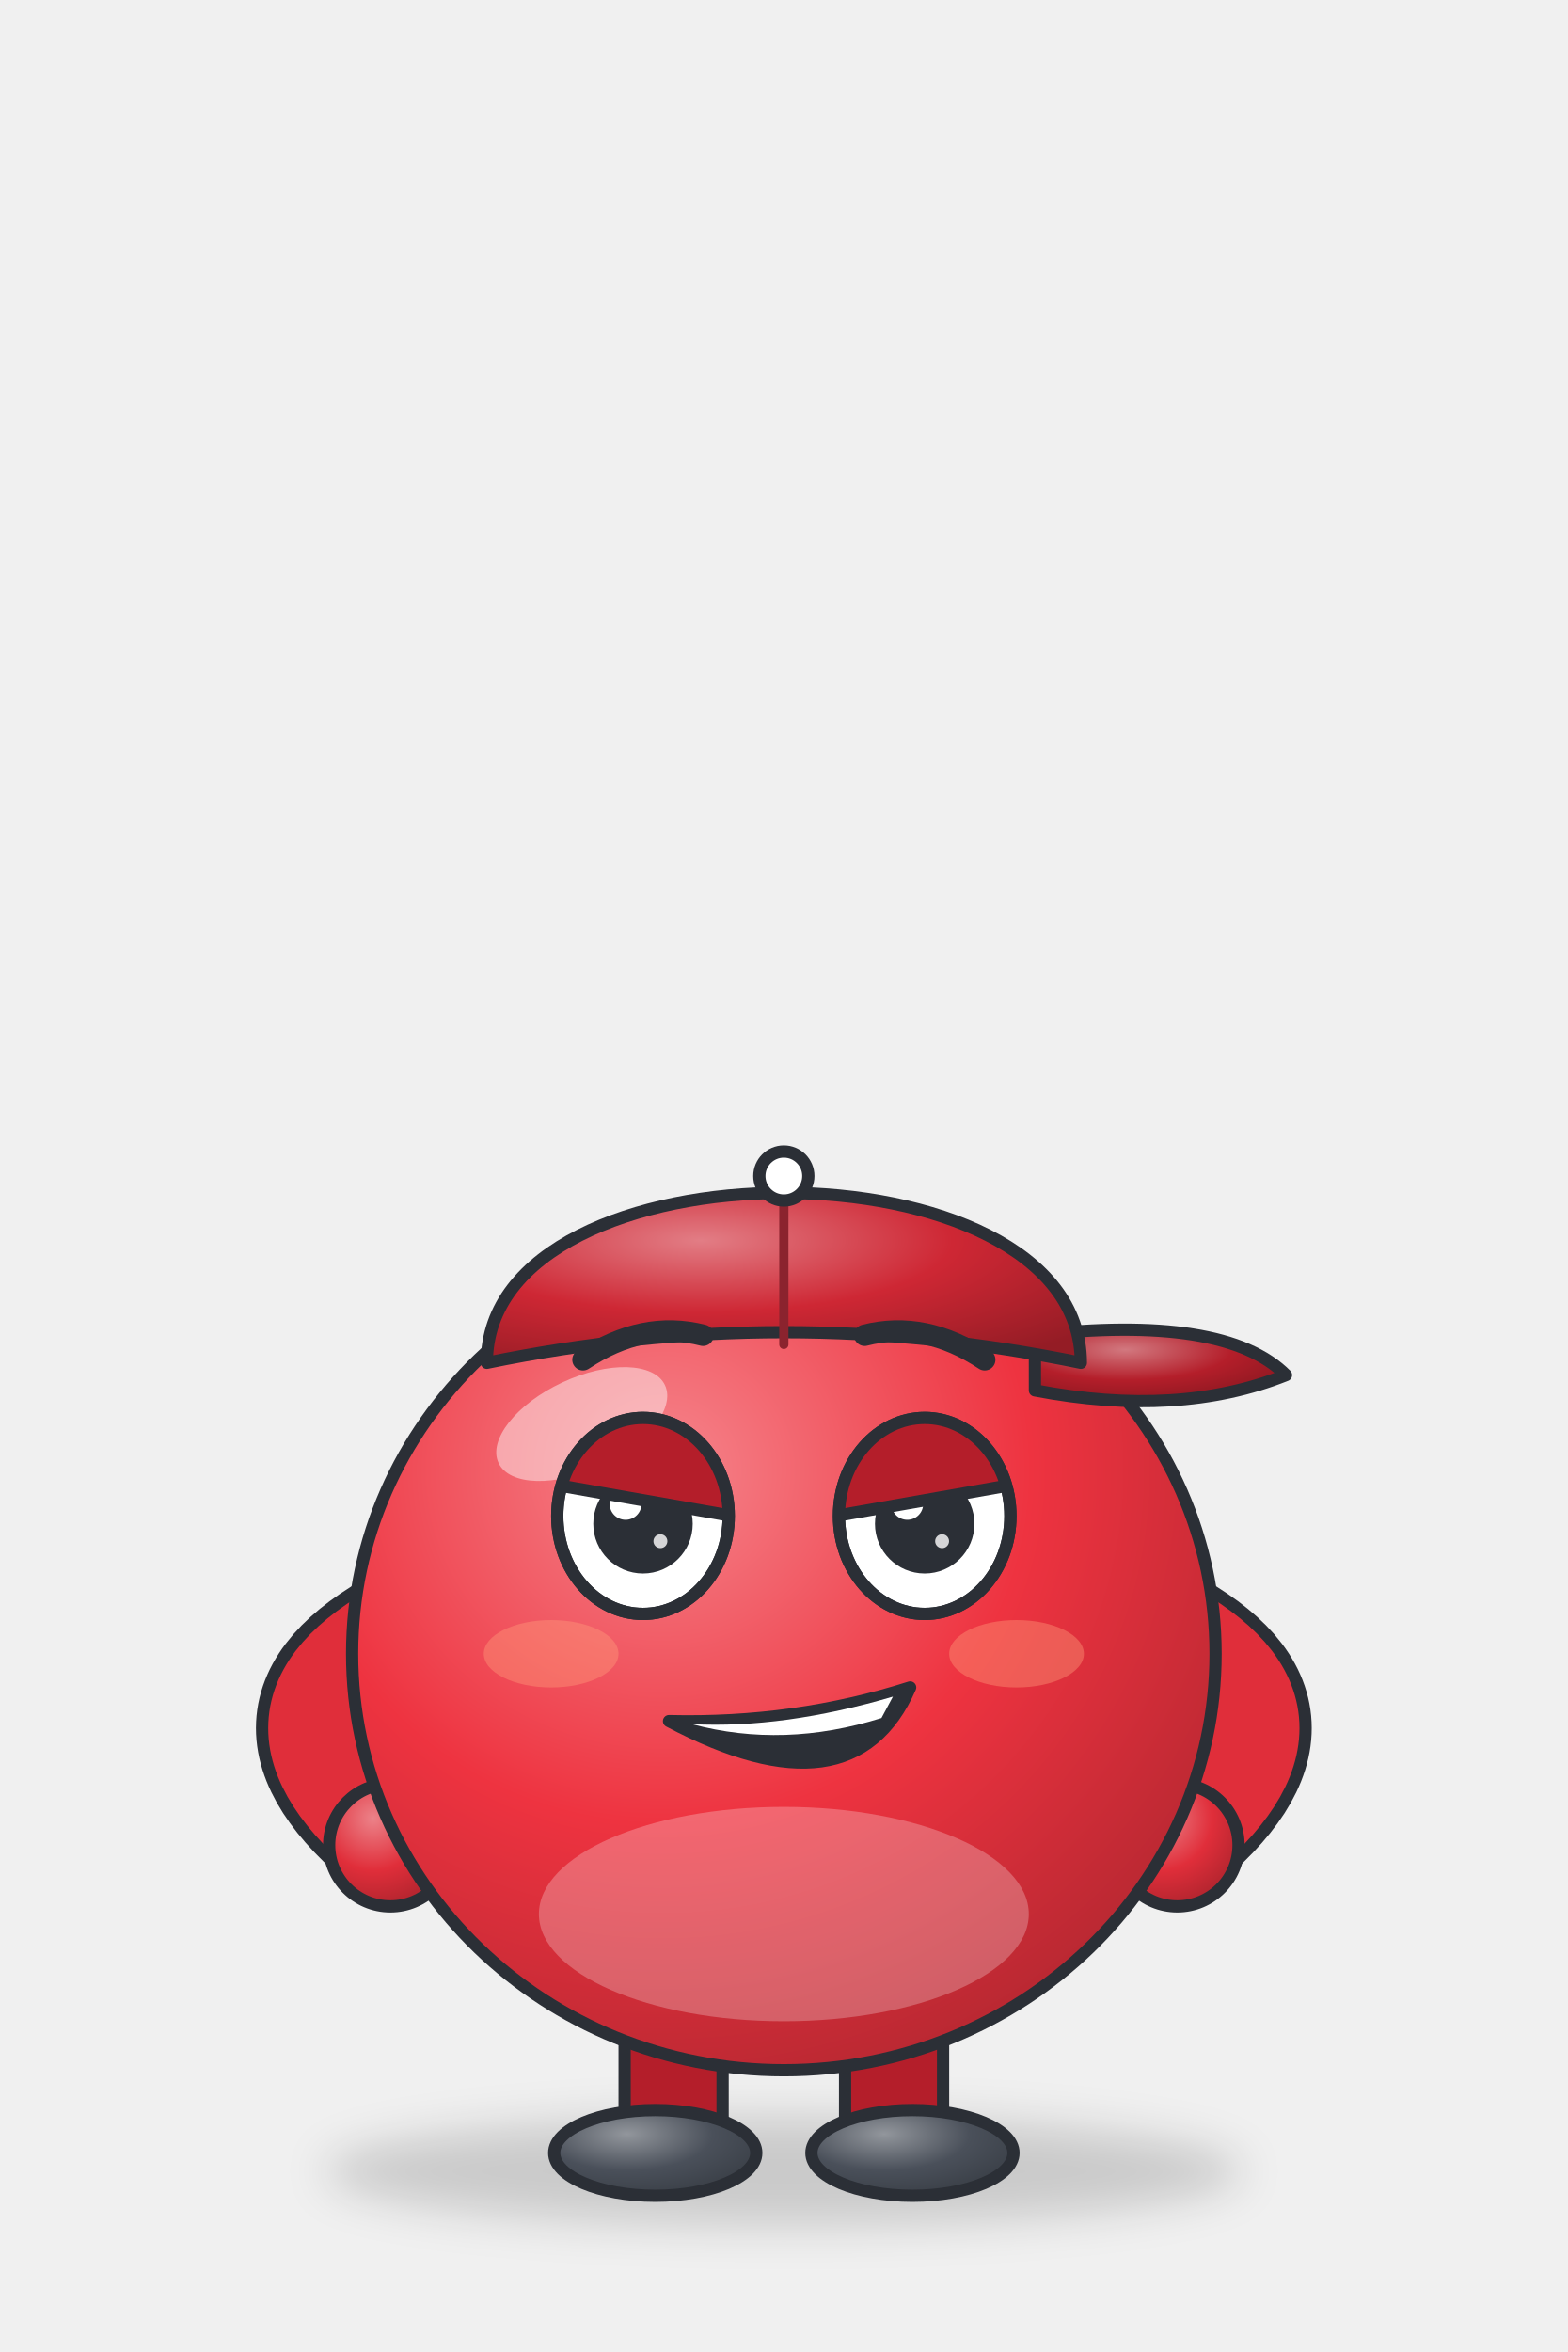
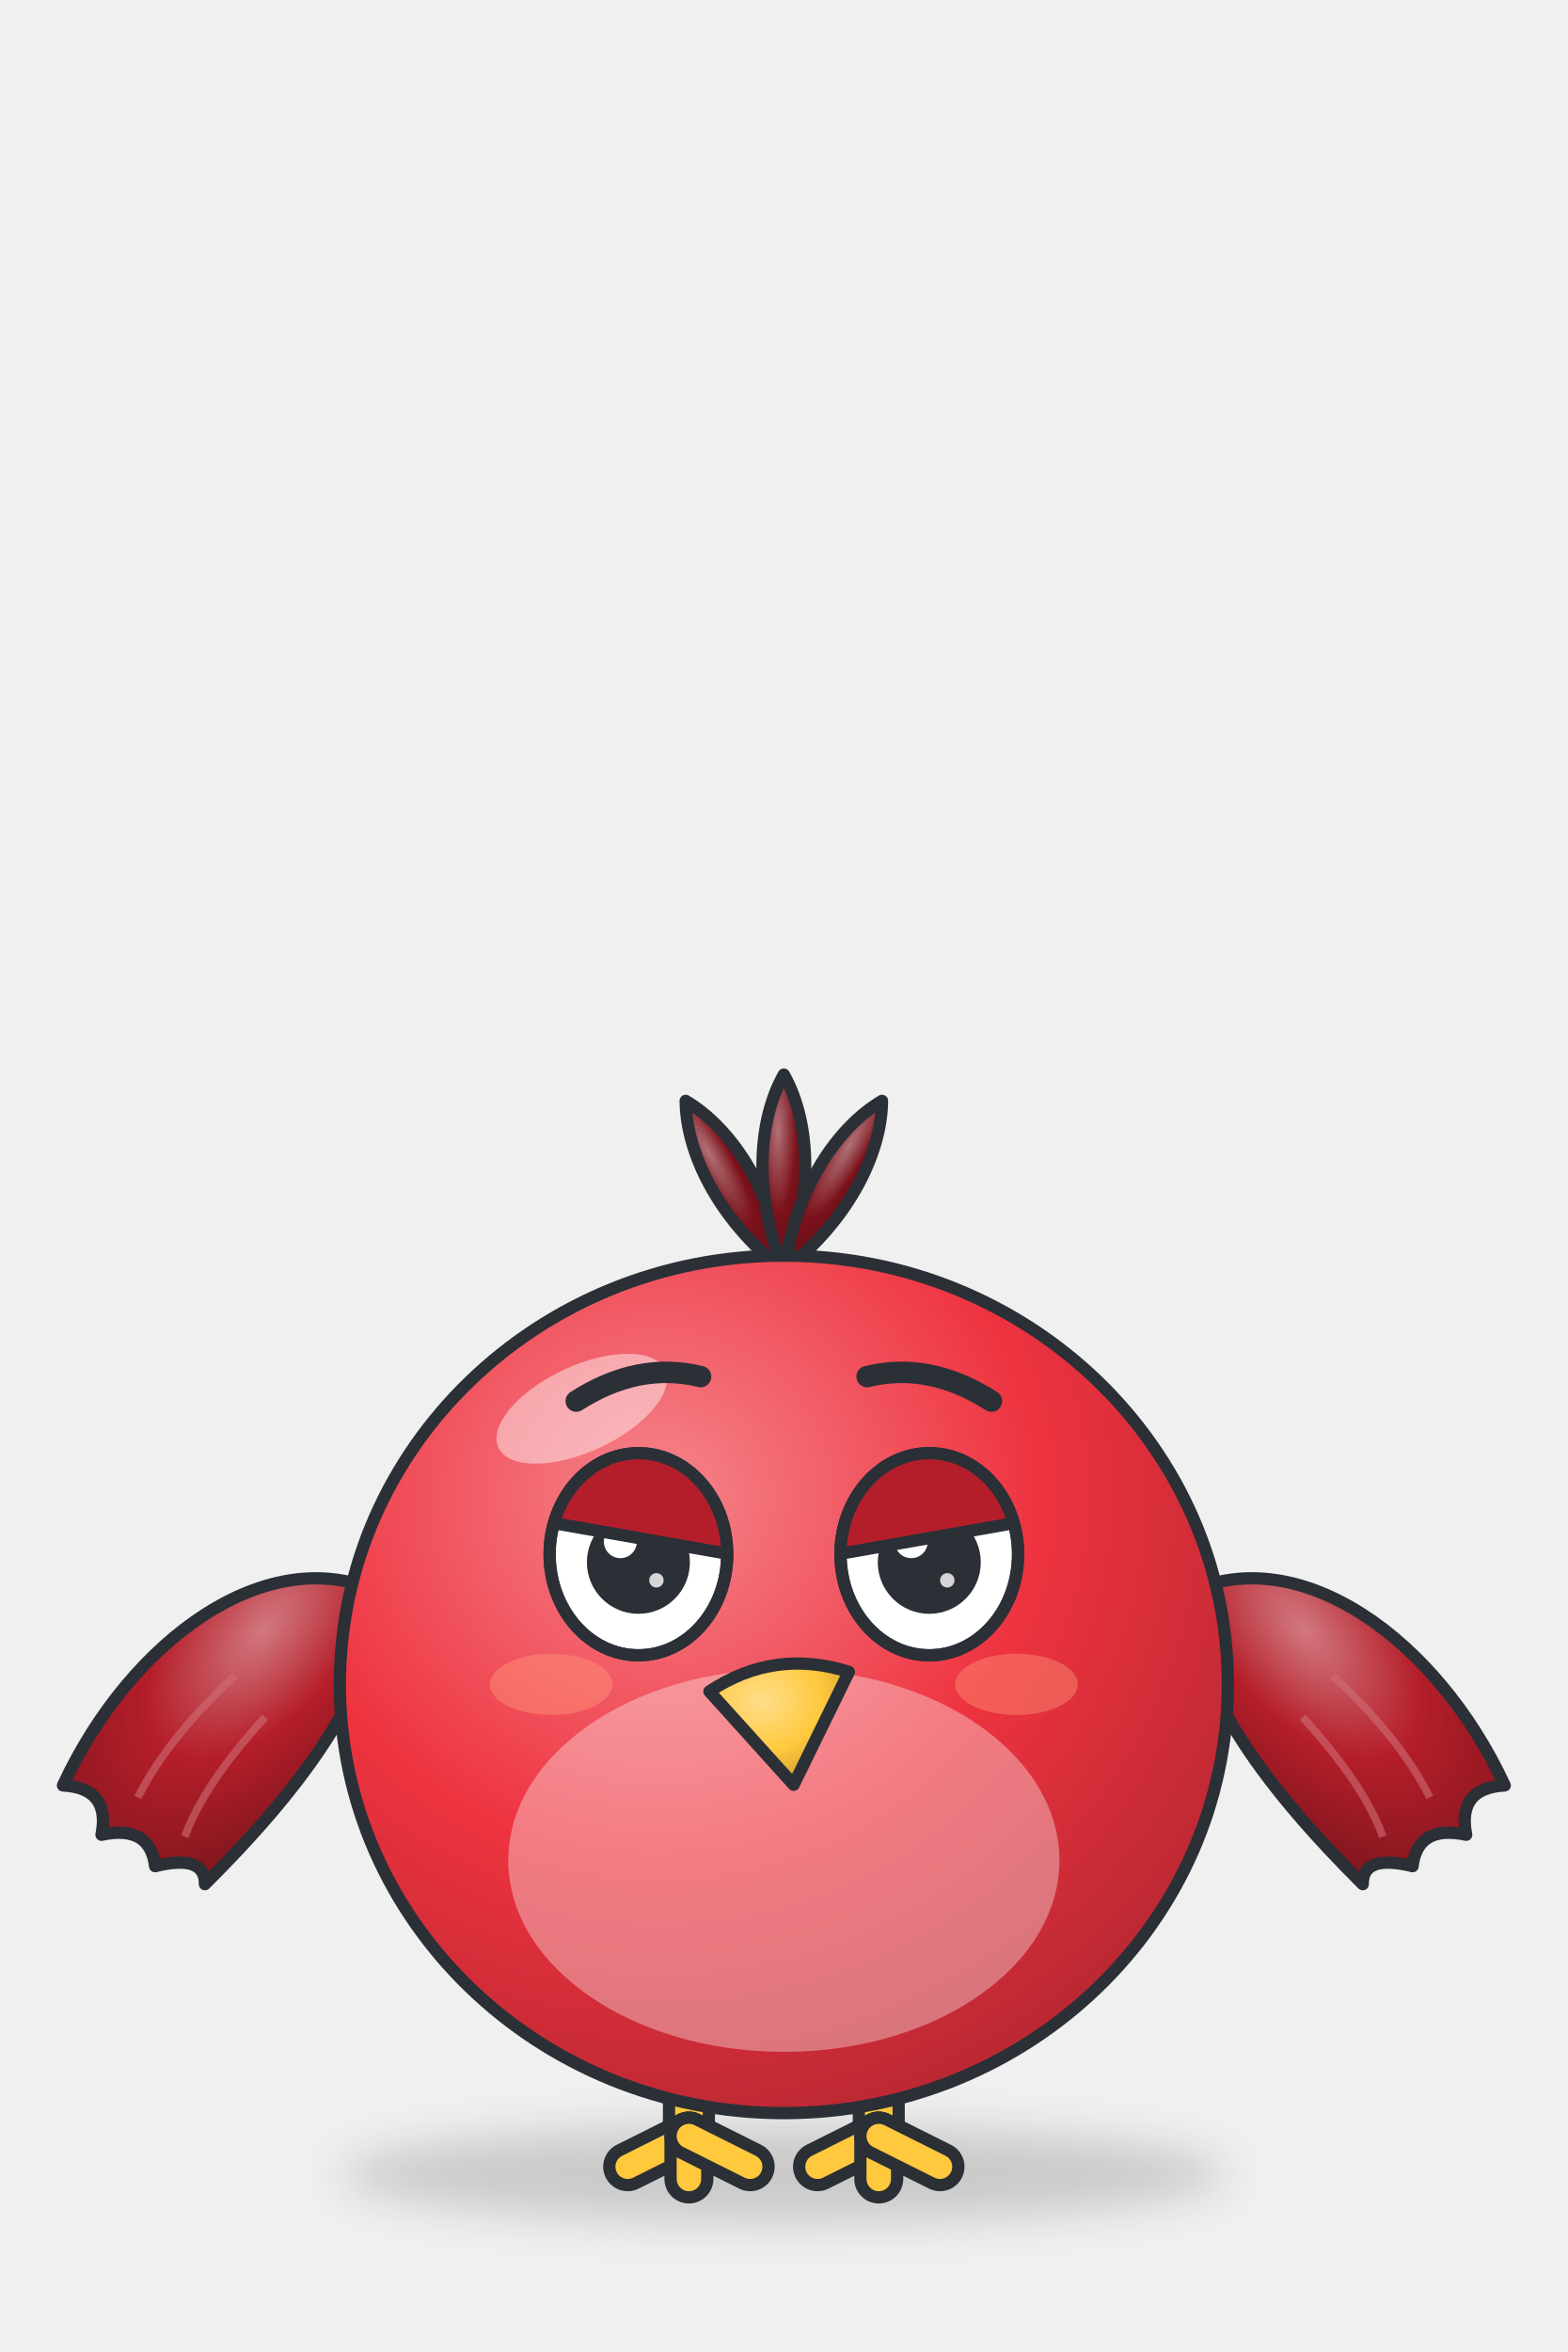
<svg xmlns="http://www.w3.org/2000/svg" width="1024" height="1536" viewBox="0 0 1024 1536">
  <defs>
    <filter id="soft" x="-50%" y="-50%" width="200%" height="200%">
      <feGaussianBlur stdDeviation="14" />
    </filter>
    <filter id="glow" x="-50%" y="-50%" width="200%" height="200%">
      <feGaussianBlur stdDeviation="30" />
    </filter>
-     <radialGradient id="ball4A505A" cx="0.36" cy="0.28" r="0.85">
-       <stop offset="0" stop-color="#92969C" />
-       <stop offset="0.5" stop-color="#4A505A" />
-       <stop offset="1" stop-color="#353A41" />
+     <radialGradient id="ball7C121B" cx="0.36" cy="0.28" r="0.85">
+       <stop offset="0" stop-color="#B07176" />
+       <stop offset="0.5" stop-color="#7C121B" />
+       <stop offset="1" stop-color="#590D13" />
    </radialGradient>
-     <radialGradient id="ballE02E3A" cx="0.36" cy="0.28" r="0.85">
-       <stop offset="0" stop-color="#EC8289" />
-       <stop offset="0.5" stop-color="#E02E3A" />
-       <stop offset="1" stop-color="#A1212A" />
+     <radialGradient id="ballB41E2A" cx="0.36" cy="0.28" r="0.85">
+       <stop offset="0" stop-color="#D2787F" />
+       <stop offset="0.5" stop-color="#B41E2A" />
+       <stop offset="1" stop-color="#82161E" />
    </radialGradient>
    <radialGradient id="ballEE3340" cx="0.36" cy="0.28" r="0.85">
      <stop offset="0" stop-color="#F5858C" />
      <stop offset="0.5" stop-color="#EE3340" />
      <stop offset="1" stop-color="#AB252E" />
    </radialGradient>
-     <radialGradient id="ballB41E2A" cx="0.36" cy="0.28" r="0.85">
-       <stop offset="0" stop-color="#D2787F" />
-       <stop offset="0.5" stop-color="#B41E2A" />
-       <stop offset="1" stop-color="#82161E" />
-     </radialGradient>
-     <radialGradient id="ballCE2734" cx="0.36" cy="0.28" r="0.85">
-       <stop offset="0" stop-color="#E27D85" />
-       <stop offset="0.5" stop-color="#CE2734" />
-       <stop offset="1" stop-color="#941C25" />
-     </radialGradient>
    <clipPath id="eye1">
-       <ellipse cx="420" cy="990" rx="56" ry="64" />
+       <ellipse cx="417" cy="1015" rx="58" ry="66" />
    </clipPath>
    <clipPath id="eye2">
-       <ellipse cx="604" cy="990" rx="56" ry="64" />
+       <ellipse cx="607" cy="1015" rx="58" ry="66" />
    </clipPath>
+     <radialGradient id="ballFFC83D" cx="0.36" cy="0.28" r="0.85">
+       <stop offset="0" stop-color="#FFDE8B" />
+       <stop offset="0.5" stop-color="#FFC83D" />
+       <stop offset="1" stop-color="#B8902C" />
+     </radialGradient>
  </defs>
-   <ellipse cx="512" cy="1418" rx="300" ry="36" fill="#000" opacity="0.16" filter="url(#soft)" />
-   <path d="M440,1320 L440,1385" fill="none" stroke="#2B2F36" stroke-width="72" stroke-linecap="round" stroke-linejoin="round" />
-   <path d="M440,1320 L440,1385" fill="none" stroke="#B41E2A" stroke-width="56" stroke-linecap="round" stroke-linejoin="round" />
-   <path d="M584,1320 L584,1385" fill="none" stroke="#2B2F36" stroke-width="72" stroke-linecap="round" stroke-linejoin="round" />
-   <path d="M584,1320 L584,1385" fill="none" stroke="#B41E2A" stroke-width="56" stroke-linecap="round" stroke-linejoin="round" />
-   <ellipse cx="428" cy="1406" rx="66" ry="28" fill="url(#ball4A505A)" stroke="#2B2F36" stroke-width="8" stroke-linejoin="round" />
-   <ellipse cx="596" cy="1406" rx="66" ry="28" fill="url(#ball4A505A)" stroke="#2B2F36" stroke-width="8" stroke-linejoin="round" />
-   <path d="M262,1060 Q150,1120 255,1205" fill="none" stroke="#2B2F36" stroke-width="74" stroke-linecap="round" stroke-linejoin="round" />
-   <path d="M262,1060 Q150,1120 255,1205" fill="none" stroke="#E02E3A" stroke-width="58" stroke-linecap="round" stroke-linejoin="round" />
-   <circle cx="255" cy="1205" r="40" fill="url(#ballE02E3A)" stroke="#2B2F36" stroke-width="8" />
-   <path d="M762,1060 Q874,1120 769,1205" fill="none" stroke="#2B2F36" stroke-width="74" stroke-linecap="round" stroke-linejoin="round" />
-   <path d="M762,1060 Q874,1120 769,1205" fill="none" stroke="#E02E3A" stroke-width="58" stroke-linecap="round" stroke-linejoin="round" />
-   <circle cx="769" cy="1205" r="40" fill="url(#ballE02E3A)" stroke="#2B2F36" stroke-width="8" />
-   <ellipse cx="512" cy="1080" rx="282" ry="272" fill="url(#ballEE3340)" stroke="#2B2F36" stroke-width="8" stroke-linejoin="round" />
-   <ellipse cx="512" cy="1250" rx="160" ry="70" fill="#FFF" opacity="0.25" />
-   <ellipse cx="380" cy="930" rx="60" ry="30" fill="#FFFFFF" opacity="0.45" transform="rotate(-25 380 930)" />
-   <path d="M676,872 Q800,858 840,898 Q770,926 676,908 Z" fill="url(#ballB41E2A)" stroke="#2B2F36" stroke-width="8" stroke-linejoin="round" />
-   <path d="M318,890 C318,742 706,742 706,890 Q512,850 318,890 Z" fill="url(#ballCE2734)" stroke="#2B2F36" stroke-width="8" stroke-linejoin="round" />
-   <path d="M512,770 L512,878" fill="none" stroke="#8B232E" stroke-width="6" stroke-linecap="round" stroke-linejoin="round" />
-   <circle cx="512" cy="768" r="16" fill="#FFF" stroke="#2B2F36" stroke-width="8" />
-   <ellipse cx="360" cy="1080" rx="44" ry="22" fill="#FF9E7A" opacity="0.4" />
-   <ellipse cx="664" cy="1080" rx="44" ry="22" fill="#FF9E7A" opacity="0.4" />
-   <ellipse cx="420" cy="990" rx="56" ry="64" fill="#FFFFFF" stroke="#2B2F36" stroke-width="8" stroke-linejoin="round" />
-   <circle cx="420" cy="995.12" r="32.48" fill="#2B2F36" />
-   <circle cx="408.632" cy="982.128" r="10.394" fill="#FFF" />
-   <circle cx="431.368" cy="1006.49" r="4.547" fill="#FFF" opacity="0.8" />
+   <ellipse cx="512" cy="1420" rx="290" ry="32" fill="#000" opacity="0.16" filter="url(#soft)" />
+   <path d="M450,1365 L450,1395" fill="none" stroke="#2B2F36" stroke-width="34" stroke-linecap="round" stroke-linejoin="round" />
+   <path d="M450,1365 L450,1395" fill="none" stroke="#FFC83D" stroke-width="18" stroke-linecap="round" stroke-linejoin="round" />
+   <path d="M450,1395 L410,1415" fill="none" stroke="#2B2F36" stroke-width="32" stroke-linecap="round" stroke-linejoin="round" />
+   <path d="M450,1395 L410,1415" fill="none" stroke="#FFC83D" stroke-width="16" stroke-linecap="round" stroke-linejoin="round" />
+   <path d="M450,1395 L450,1423" fill="none" stroke="#2B2F36" stroke-width="32" stroke-linecap="round" stroke-linejoin="round" />
+   <path d="M450,1395 L450,1423" fill="none" stroke="#FFC83D" stroke-width="16" stroke-linecap="round" stroke-linejoin="round" />
+   <path d="M450,1395 L490,1415" fill="none" stroke="#2B2F36" stroke-width="32" stroke-linecap="round" stroke-linejoin="round" />
+   <path d="M450,1395 L490,1415" fill="none" stroke="#FFC83D" stroke-width="16" stroke-linecap="round" stroke-linejoin="round" />
+   <path d="M574,1365 L574,1395" fill="none" stroke="#2B2F36" stroke-width="34" stroke-linecap="round" stroke-linejoin="round" />
+   <path d="M574,1365 L574,1395" fill="none" stroke="#FFC83D" stroke-width="18" stroke-linecap="round" stroke-linejoin="round" />
+   <path d="M574,1395 L534,1415" fill="none" stroke="#2B2F36" stroke-width="32" stroke-linecap="round" stroke-linejoin="round" />
+   <path d="M574,1395 L534,1415" fill="none" stroke="#FFC83D" stroke-width="16" stroke-linecap="round" stroke-linejoin="round" />
+   <path d="M574,1395 L574,1423" fill="none" stroke="#2B2F36" stroke-width="32" stroke-linecap="round" stroke-linejoin="round" />
+   <path d="M574,1395 L574,1423" fill="none" stroke="#FFC83D" stroke-width="16" stroke-linecap="round" stroke-linejoin="round" />
+   <path d="M574,1395 L614,1415" fill="none" stroke="#2B2F36" stroke-width="32" stroke-linecap="round" stroke-linejoin="round" />
+   <path d="M574,1395 L614,1415" fill="none" stroke="#FFC83D" stroke-width="16" stroke-linecap="round" stroke-linejoin="round" />
+   <path d="M0,0 C-22,-55 -17,-105 0,-135 C17,-105 22,-55 0,0 Z" fill="url(#ball7C121B)" stroke="#2B2F36" stroke-width="8" stroke-linejoin="round" vector-effect="non-scaling-stroke" transform="translate(512 830) rotate(-30) scale(0.95)" />
+   <path d="M0,0 C-22,-55 -17,-105 0,-135 C17,-105 22,-55 0,0 Z" fill="url(#ball7C121B)" stroke="#2B2F36" stroke-width="8" stroke-linejoin="round" vector-effect="non-scaling-stroke" transform="translate(512 830) rotate(0) scale(0.95)" />
+   <path d="M0,0 C-22,-55 -17,-105 0,-135 C17,-105 22,-55 0,0 Z" fill="url(#ball7C121B)" stroke="#2B2F36" stroke-width="8" stroke-linejoin="round" vector-effect="non-scaling-stroke" transform="translate(512 830) rotate(30) scale(0.95)" />
+   <g transform="translate(248 1040) scale(1 1) rotate(40) scale(1.25 0.85)">
+     <path d="M0,0 C-62,24 -84,150 -62,270 Q-42,248 -30,280 Q-14,250 2,272 Q18,240 28,258 C34,160 32,60 0,0 Z" fill="url(#ballB41E2A)" stroke="#2B2F36" stroke-width="8" stroke-linejoin="round" vector-effect="non-scaling-stroke" />
+     <path d="M-30,120 Q-36,190 -28,240 M-4,130 Q-6,200 4,240" fill="none" stroke="#CE6D75" stroke-width="5" opacity="0.6" vector-effect="non-scaling-stroke" />
+   </g>
+   <g transform="translate(776 1040) scale(-1 1) rotate(40) scale(1.25 0.85)">
+     <path d="M0,0 C-62,24 -84,150 -62,270 Q-42,248 -30,280 Q-14,250 2,272 Q18,240 28,258 C34,160 32,60 0,0 Z" fill="url(#ballB41E2A)" stroke="#2B2F36" stroke-width="8" stroke-linejoin="round" vector-effect="non-scaling-stroke" />
+     <path d="M-30,120 Q-36,190 -28,240 M-4,130 Q-6,200 4,240" fill="none" stroke="#CE6D75" stroke-width="5" opacity="0.6" vector-effect="non-scaling-stroke" />
+   </g>
+   <ellipse cx="512" cy="1100" rx="290" ry="280" fill="url(#ballEE3340)" stroke="#2B2F36" stroke-width="8" stroke-linejoin="round" />
+   <ellipse cx="512" cy="1215" rx="180" ry="125" fill="#FFF" opacity="0.35" />
+   <ellipse cx="380" cy="920" rx="60" ry="28" fill="#FFFFFF" opacity="0.45" transform="rotate(-25 380 920)" />
+   <ellipse cx="360" cy="1100" rx="40" ry="20" fill="#FF9E7A" opacity="0.4" />
+   <ellipse cx="664" cy="1100" rx="40" ry="20" fill="#FF9E7A" opacity="0.4" />
+   <ellipse cx="417" cy="1015" rx="58" ry="66" fill="#FFFFFF" stroke="#2B2F36" stroke-width="8" stroke-linejoin="round" />
+   <circle cx="417" cy="1020.28" r="33.64" fill="#2B2F36" />
+   <circle cx="405.226" cy="1006.82" r="10.765" fill="#FFF" />
+   <circle cx="428.774" cy="1032.05" r="4.71" fill="#FFF" opacity="0.8" />
  <g clip-path="url(#eye1)">
-     <g transform="rotate(10 420 979.76)">
-       <rect x="308" y="862" width="224" height="117.76" fill="#B41E2A" />
-       <line x1="308" y1="979.76" x2="532" y2="979.76" stroke="#2B2F36" stroke-width="8" />
+     <g transform="rotate(10 417 1004.44)">
+       <rect x="301" y="883" width="232" height="121.44" fill="#B41E2A" />
+       <line x1="301" y1="1004.44" x2="533" y2="1004.44" stroke="#2B2F36" stroke-width="8" />
    </g>
  </g>
-   <ellipse cx="420" cy="990" rx="56" ry="64" fill="none" stroke="#2B2F36" stroke-width="8" stroke-linejoin="round" />
-   <path d="M380.8,888 Q420,862 459.2,872" fill="none" stroke="#2B2F36" stroke-width="14" stroke-linecap="round" stroke-linejoin="round" />
-   <ellipse cx="604" cy="990" rx="56" ry="64" fill="#FFFFFF" stroke="#2B2F36" stroke-width="8" stroke-linejoin="round" />
-   <circle cx="604" cy="995.12" r="32.48" fill="#2B2F36" />
-   <circle cx="592.632" cy="982.128" r="10.394" fill="#FFF" />
-   <circle cx="615.368" cy="1006.49" r="4.547" fill="#FFF" opacity="0.8" />
+   <ellipse cx="417" cy="1015" rx="58" ry="66" fill="none" stroke="#2B2F36" stroke-width="8" stroke-linejoin="round" />
+   <path d="M376.4,915 Q417,889 457.6,899" fill="none" stroke="#2B2F36" stroke-width="14" stroke-linecap="round" stroke-linejoin="round" />
+   <ellipse cx="607" cy="1015" rx="58" ry="66" fill="#FFFFFF" stroke="#2B2F36" stroke-width="8" stroke-linejoin="round" />
+   <circle cx="607" cy="1020.28" r="33.64" fill="#2B2F36" />
+   <circle cx="595.226" cy="1006.82" r="10.765" fill="#FFF" />
+   <circle cx="618.774" cy="1032.05" r="4.71" fill="#FFF" opacity="0.8" />
  <g clip-path="url(#eye2)">
-     <g transform="rotate(-10 604 979.76)">
-       <rect x="492" y="862" width="224" height="117.76" fill="#B41E2A" />
-       <line x1="492" y1="979.76" x2="716" y2="979.76" stroke="#2B2F36" stroke-width="8" />
+     <g transform="rotate(-10 607 1004.44)">
+       <rect x="491" y="883" width="232" height="121.44" fill="#B41E2A" />
+       <line x1="491" y1="1004.44" x2="723" y2="1004.44" stroke="#2B2F36" stroke-width="8" />
    </g>
  </g>
-   <ellipse cx="604" cy="990" rx="56" ry="64" fill="none" stroke="#2B2F36" stroke-width="8" stroke-linejoin="round" />
-   <path d="M643.2,888 Q604,862 564.8,872" fill="none" stroke="#2B2F36" stroke-width="14" stroke-linecap="round" stroke-linejoin="round" />
-   <path d="M437,1124 Q519.5,1126 594.5,1102 Q557,1187.5 437,1124 Z" fill="#2B2F36" stroke="#2B2F36" stroke-width="8" stroke-linejoin="round" />
-   <path d="M452,1126 Q512,1129 583.25,1108 L575.75,1122 Q512,1142 452,1126 Z" fill="#FFFFFF" />
+   <ellipse cx="607" cy="1015" rx="58" ry="66" fill="none" stroke="#2B2F36" stroke-width="8" stroke-linejoin="round" />
+   <path d="M647.6,915 Q607,889 566.4,899" fill="none" stroke="#2B2F36" stroke-width="14" stroke-linecap="round" stroke-linejoin="round" />
+   <g transform="rotate(-8 512 1120)">
+     <path d="M466,1098 Q512,1076 558,1098 L512,1166 Z" fill="url(#ballFFC83D)" stroke="#2B2F36" stroke-width="8" stroke-linejoin="round" />
+   </g>
</svg>
